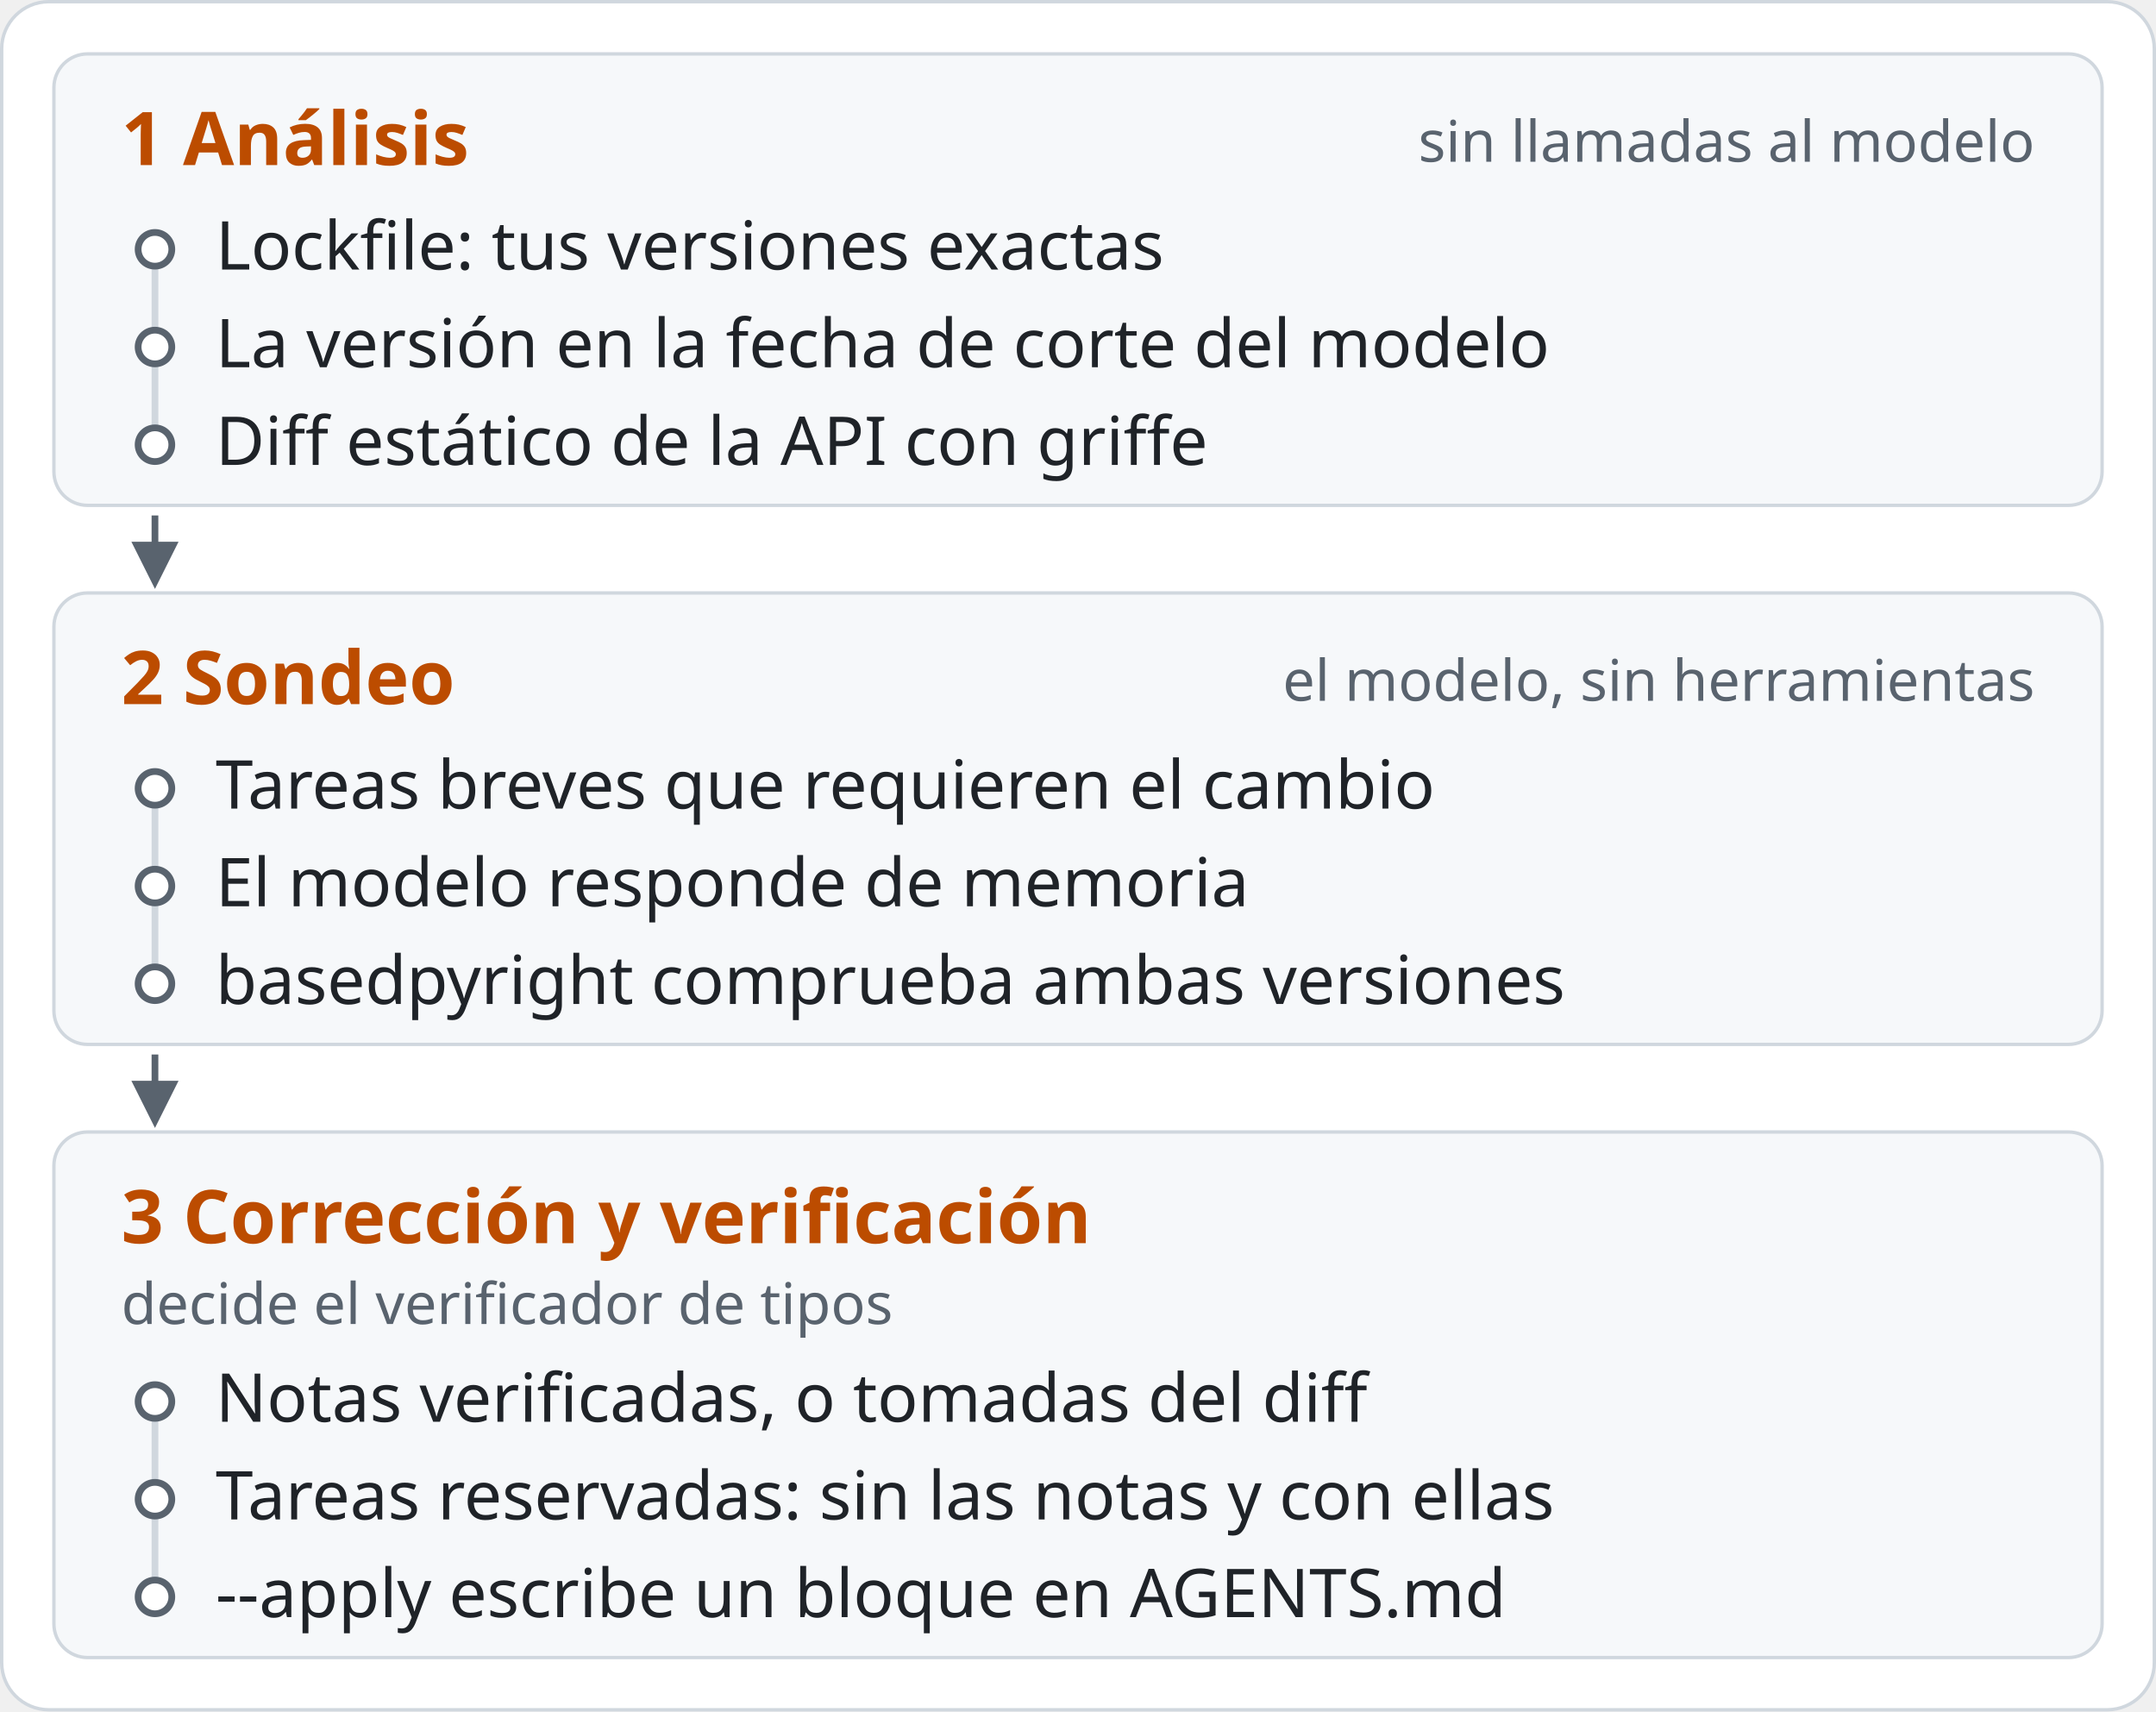
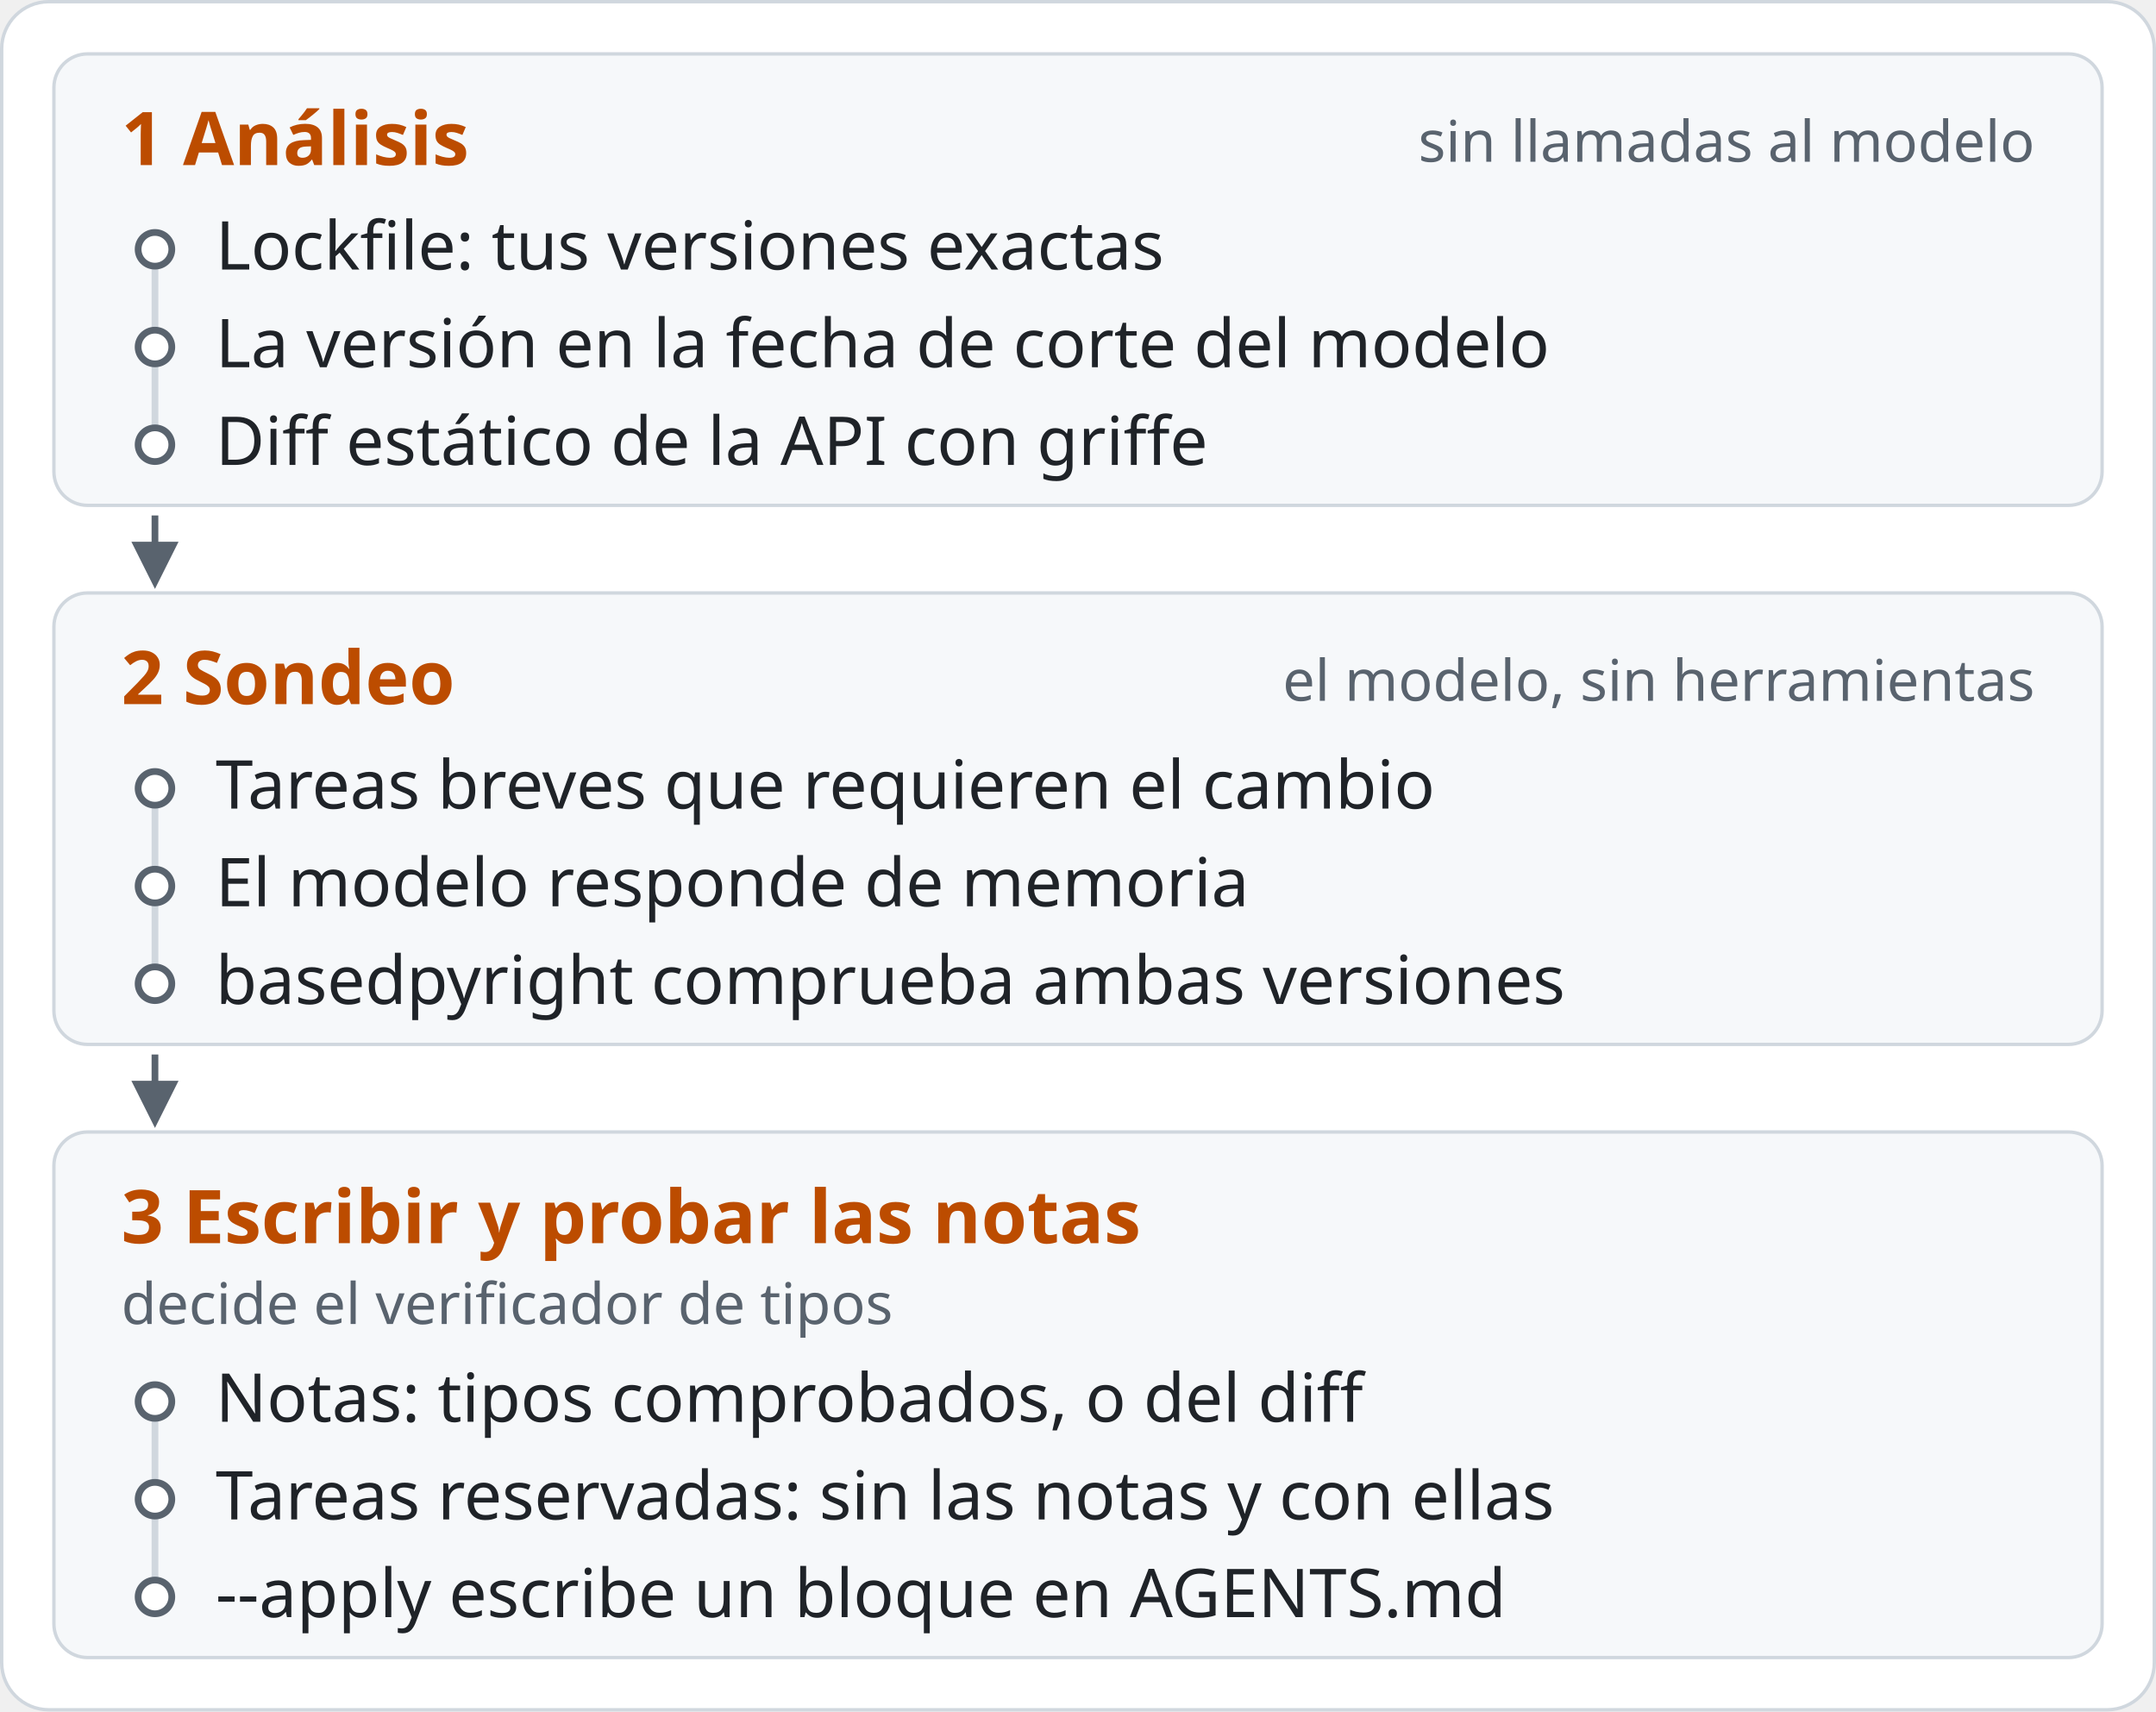
<svg xmlns="http://www.w3.org/2000/svg" width="640" height="508" viewBox="0 0 640 508" role="img" aria-labelledby="title desc" xml:lang="es">
  <style>
    .sans { font-family: -apple-system, BlinkMacSystemFont, 'Segoe UI', 'Noto Sans', Helvetica, Arial, sans-serif; }
    .mono { font-family: ui-monospace, SFMono-Regular, 'SF Mono', Menlo, Consolas, 'Liberation Mono', monospace; }
    .text { fill: #1f2328; }
    .muted { fill: #59636e; }
    .accent { fill: #bc4c00; }
    .red { fill: #cf222e; }
    .green { fill: #1a7f37; }
    .b { font-weight: 700; }
    .sb { font-weight: 600; }
  </style>
  <defs>
    <marker id="head" viewBox="0 0 10 10" refX="8" refY="5" markerWidth="7" markerHeight="7" orient="auto-start-reverse">
      <path d="M0 0L10 5L0 10z" fill="#59636e" />
    </marker>
  </defs>
  <rect x="0.5" y="0.5" width="639" height="507" rx="14" fill="#ffffff" stroke="#d0d7de" />
  <rect x="16" y="16" width="608" height="134" rx="10" fill="#f6f8fa" stroke="#d0d7de" />
  <text x="36" y="49" font-size="22" class="sans b accent">1  Análisis</text>
  <text x="604" y="48" font-size="17" class="sans muted" text-anchor="end">sin llamadas al modelo</text>
  <line x1="46" y1="74" x2="46" y2="132" stroke="#d0d7de" stroke-width="2" />
  <circle cx="46" cy="74" r="5" fill="#ffffff" stroke="#59636e" stroke-width="2" />
  <text x="64" y="80" font-size="20" class="sans text">Lockfile: tus versiones exactas</text>
  <circle cx="46" cy="103" r="5" fill="#ffffff" stroke="#59636e" stroke-width="2" />
  <text x="64" y="109" font-size="20" class="sans text">La versión en la fecha de corte del modelo</text>
  <circle cx="46" cy="132" r="5" fill="#ffffff" stroke="#59636e" stroke-width="2" />
  <text x="64" y="138" font-size="20" class="sans text">Diff estático de la API con griffe</text>
  <line x1="46" y1="153" x2="46" y2="172" stroke="#59636e" stroke-width="2" marker-end="url(#head)" />
  <rect x="16" y="176" width="608" height="134" rx="10" fill="#f6f8fa" stroke="#d0d7de" />
  <text x="36" y="209" font-size="22" class="sans b accent">2  Sondeo</text>
  <text x="604" y="208" font-size="17" class="sans muted" text-anchor="end">el modelo, sin herramientas</text>
  <line x1="46" y1="234" x2="46" y2="292" stroke="#d0d7de" stroke-width="2" />
  <circle cx="46" cy="234" r="5" fill="#ffffff" stroke="#59636e" stroke-width="2" />
  <text x="64" y="240" font-size="20" class="sans text">Tareas breves que requieren el cambio</text>
  <circle cx="46" cy="263" r="5" fill="#ffffff" stroke="#59636e" stroke-width="2" />
  <text x="64" y="269" font-size="20" class="sans text">El modelo responde de memoria</text>
  <circle cx="46" cy="292" r="5" fill="#ffffff" stroke="#59636e" stroke-width="2" />
  <text x="64" y="298" font-size="20" class="sans text">basedpyright comprueba ambas versiones</text>
  <line x1="46" y1="313" x2="46" y2="332" stroke="#59636e" stroke-width="2" marker-end="url(#head)" />
  <rect x="16" y="336" width="608" height="156" rx="10" fill="#f6f8fa" stroke="#d0d7de" />
-   <text x="36" y="369" font-size="22" class="sans b accent">3  Corrección y verificación</text>
+   <text x="36" y="369" font-size="22" class="sans b accent">3  Escribir y probar las notas</text>
  <text x="36" y="393" font-size="17" class="sans muted">decide el verificador de tipos</text>
  <line x1="46" y1="416" x2="46" y2="474" stroke="#d0d7de" stroke-width="2" />
  <circle cx="46" cy="416" r="5" fill="#ffffff" stroke="#59636e" stroke-width="2" />
-   <text x="64" y="422" font-size="20" class="sans text">Notas verificadas, o tomadas del diff</text>
+   <text x="64" y="422" font-size="20" class="sans text">Notas: tipos comprobados, o del diff</text>
  <circle cx="46" cy="445" r="5" fill="#ffffff" stroke="#59636e" stroke-width="2" />
  <text x="64" y="451" font-size="20" class="sans text">Tareas reservadas: sin las notas y con ellas</text>
  <circle cx="46" cy="474" r="5" fill="#ffffff" stroke="#59636e" stroke-width="2" />
  <text x="64" y="480" font-size="20" class="sans text">--apply escribe un bloque en AGENTS.md</text>
</svg>
